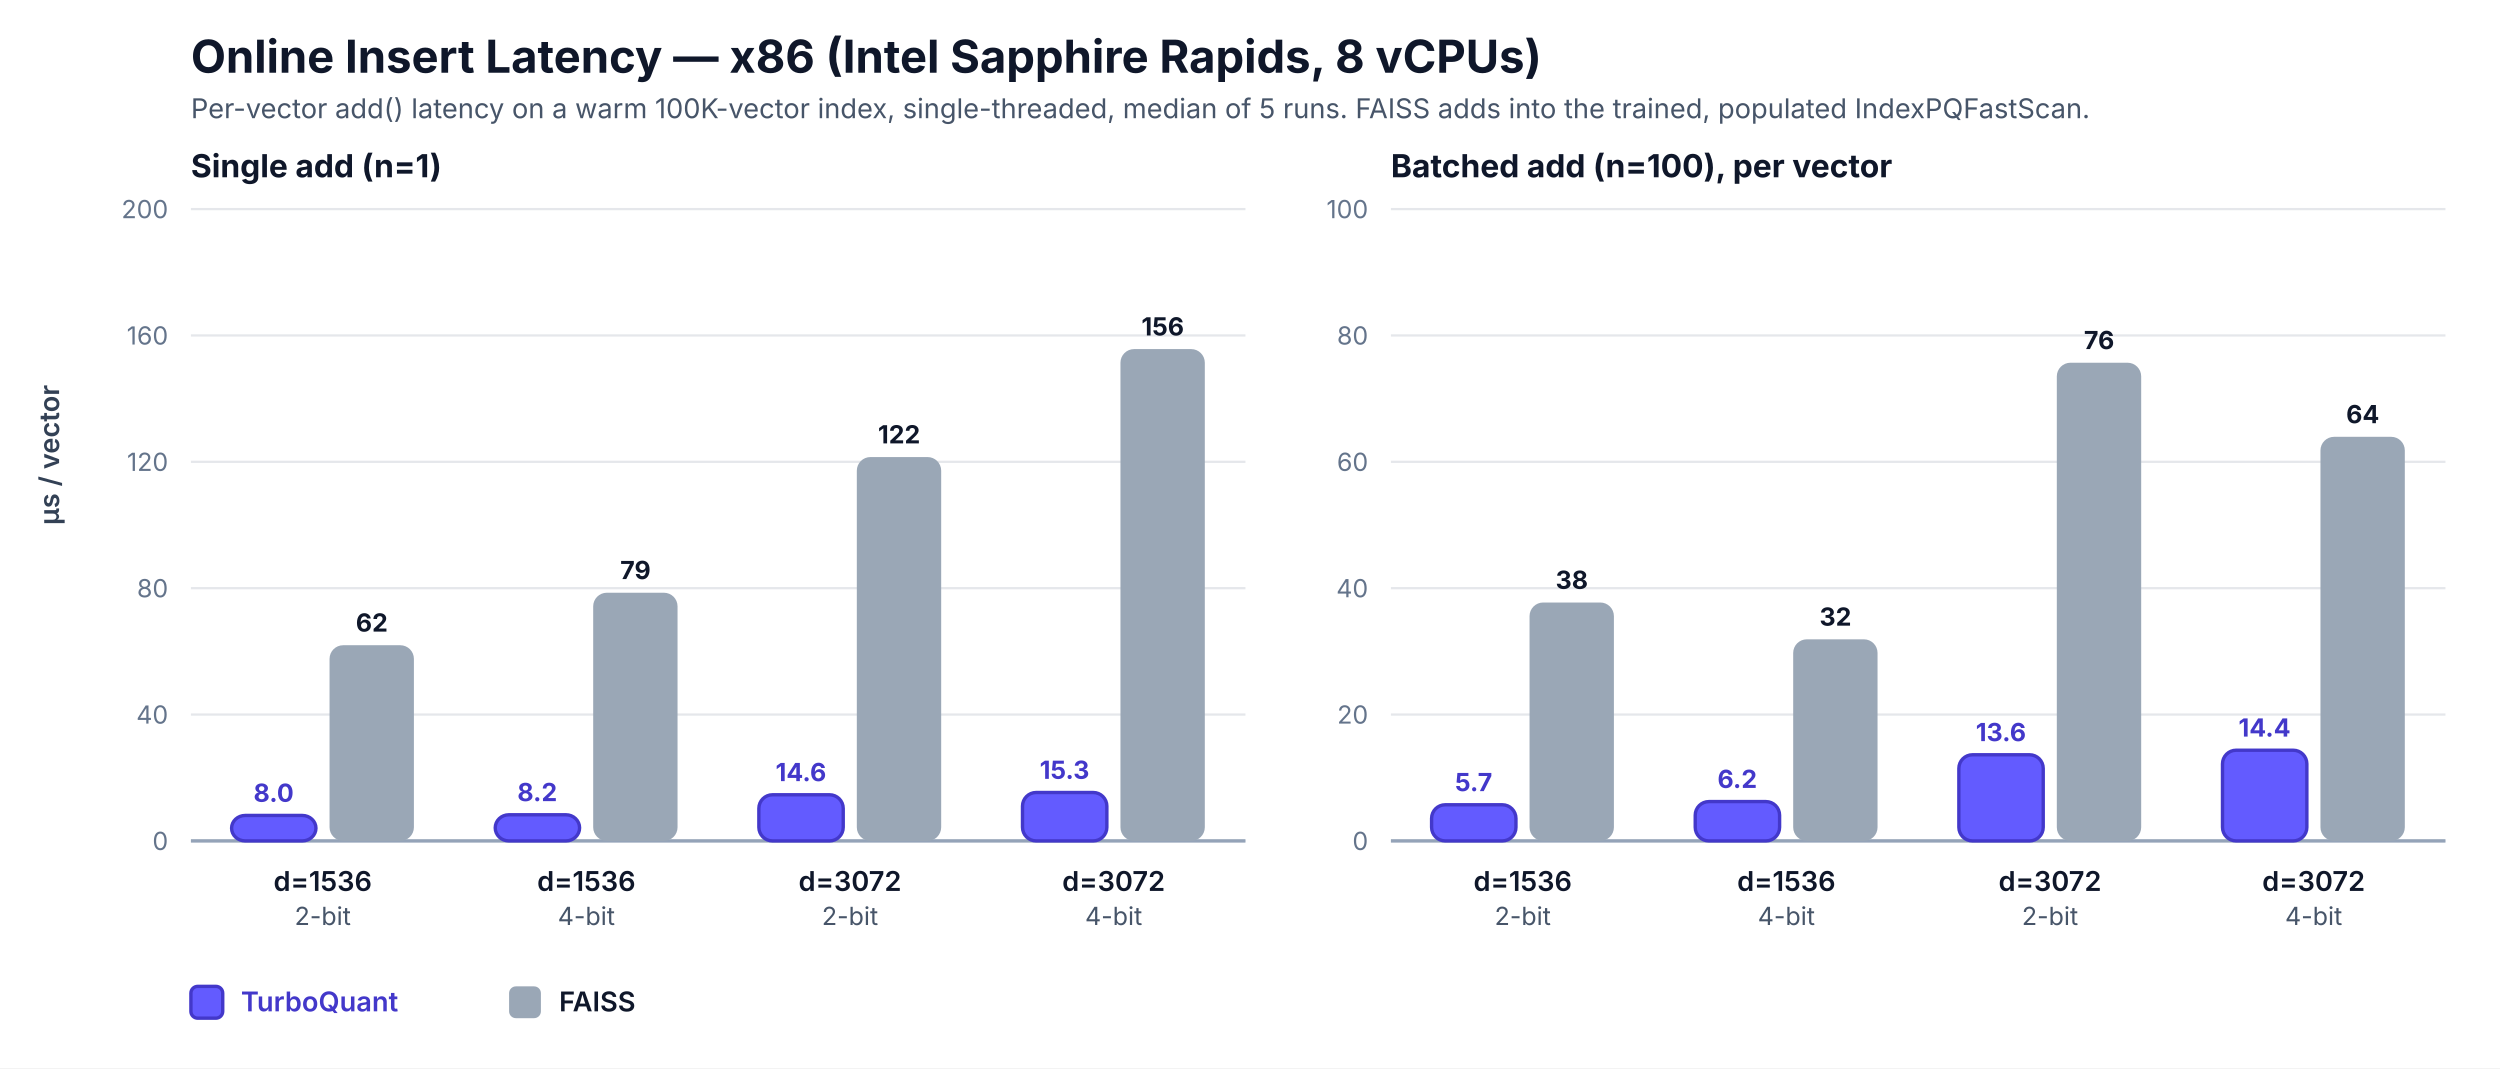
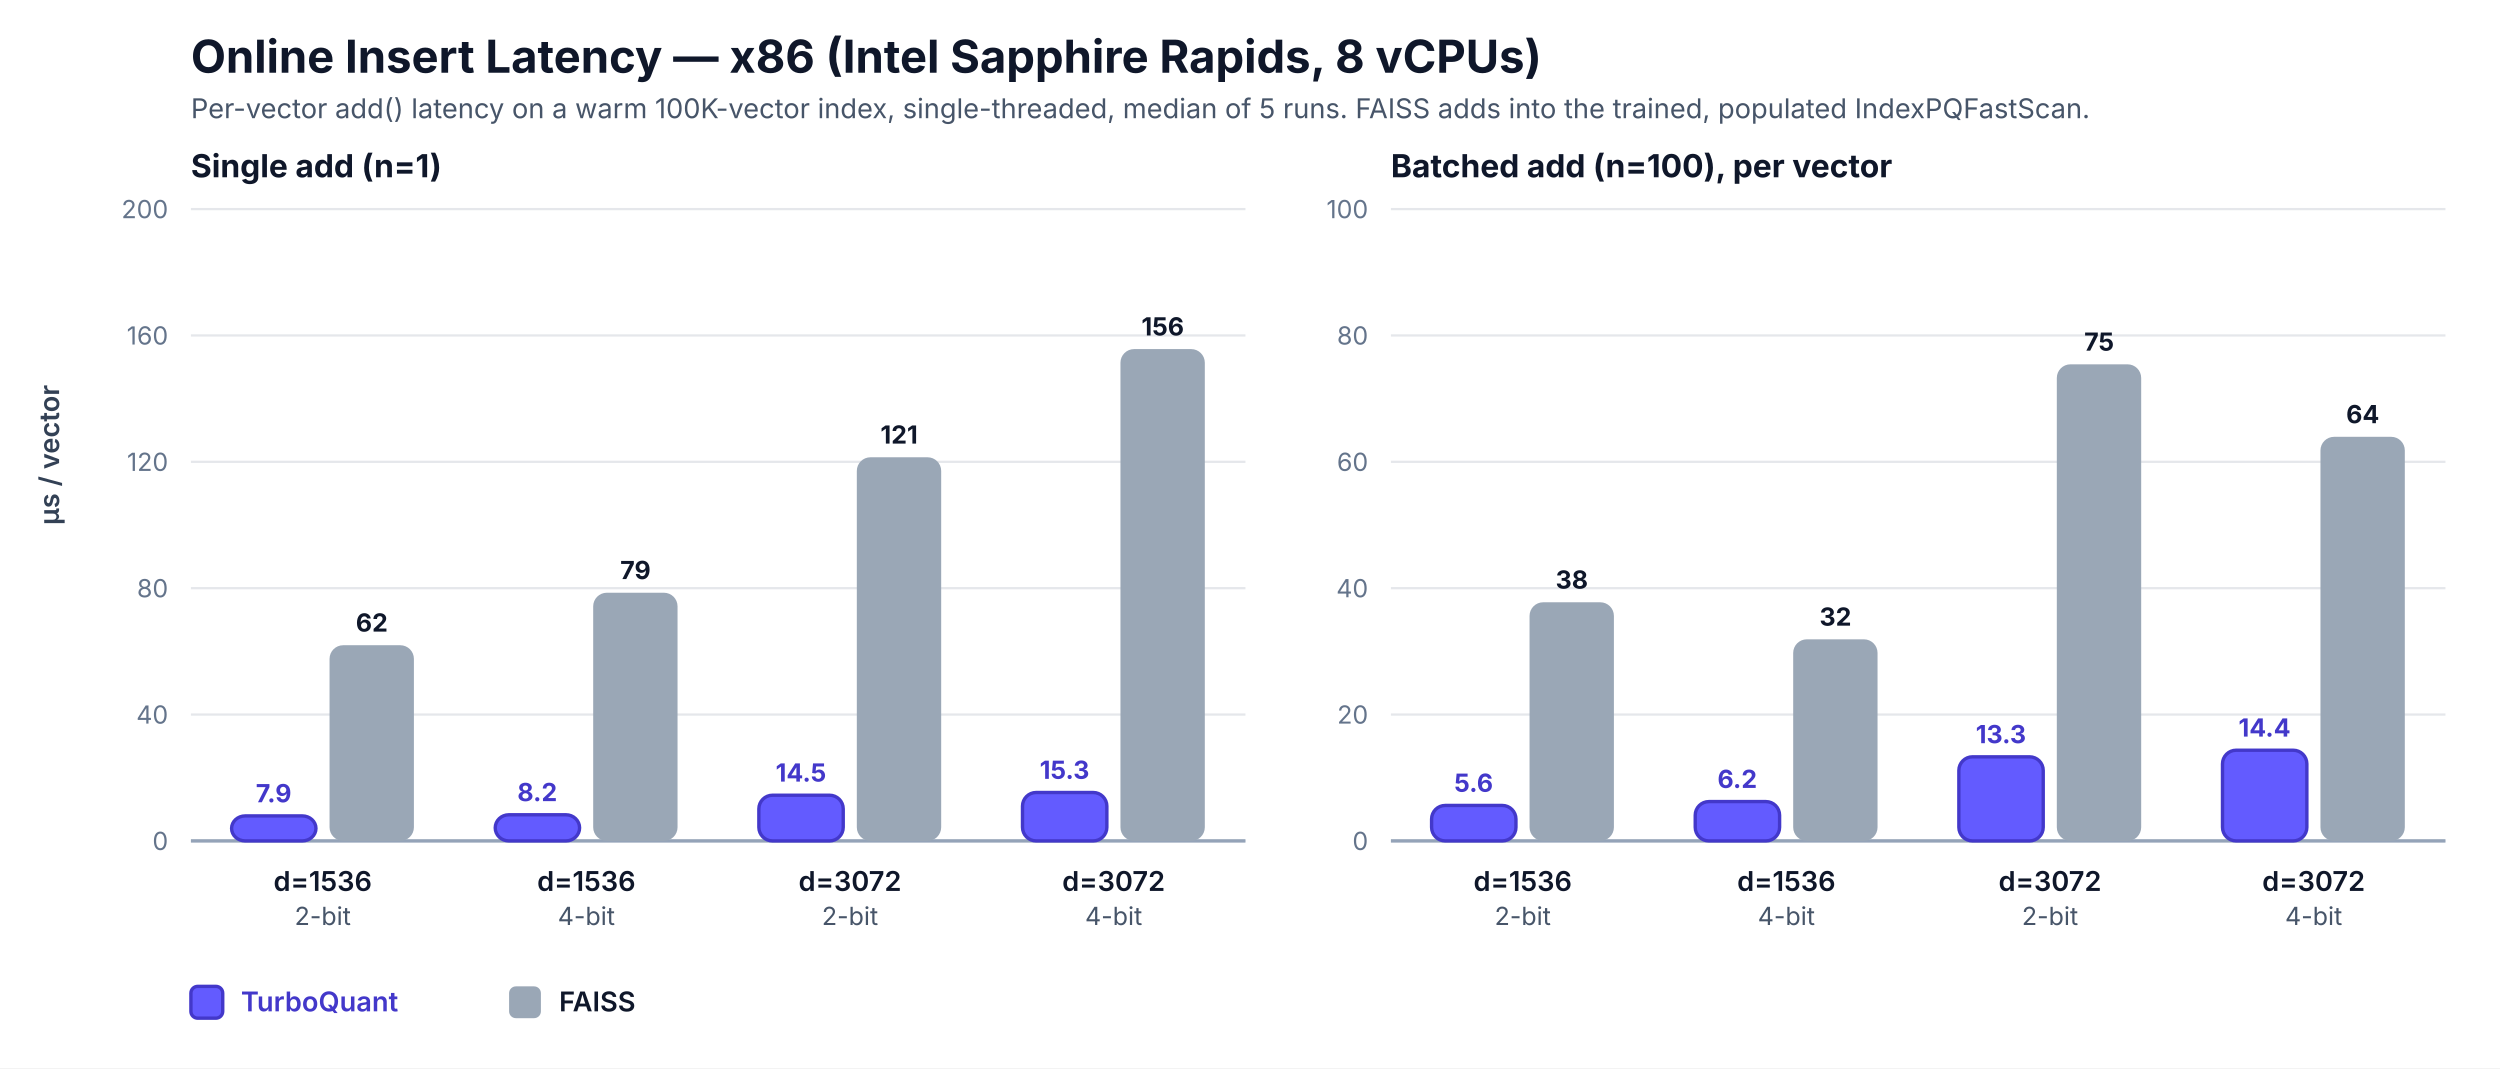
<svg xmlns="http://www.w3.org/2000/svg" width="1100" height="470" viewBox="0 0 1100 470" role="img" aria-label="Online Insert Latency — x86 (Intel Sapphire Rapids, 8 vCPUs)">
  <style>
  .title { font: 700 20px -apple-system, BlinkMacSystemFont, "Segoe UI", sans-serif; fill: #0f172a; }
  .subtitle { font: 400 12px -apple-system, BlinkMacSystemFont, "Segoe UI", sans-serif; fill: #475569; }
  .panel { font: 700 14px -apple-system, BlinkMacSystemFont, "Segoe UI", sans-serif; fill: #0f172a; }
  .label { font: 600 12px -apple-system, BlinkMacSystemFont, "Segoe UI", sans-serif; fill: #0f172a; }
  .secondary { font: 400 11px -apple-system, BlinkMacSystemFont, "Segoe UI", sans-serif; fill: #475569; }
  .tick { font: 400 11px -apple-system, BlinkMacSystemFont, "Segoe UI", sans-serif; fill: #64748b; }
  .value { font: 700 11px -apple-system, BlinkMacSystemFont, "Segoe UI", sans-serif; fill: #0f172a; }
  .value-accent { font: 700 11px -apple-system, BlinkMacSystemFont, "Segoe UI", sans-serif; fill: #4338ca; }
  .axis { font: 600 12px -apple-system, BlinkMacSystemFont, "Segoe UI", sans-serif; fill: #334155; }
  .legend { font: 600 12px -apple-system, BlinkMacSystemFont, "Segoe UI", sans-serif; fill: #0f172a; }
</style>
  <rect width="100%" height="100%" fill="#ffffff" />
  <text x="84" y="32" class="title">Online Insert Latency — x86 (Intel Sapphire Rapids, 8 vCPUs)</text>
  <text x="84" y="52" class="subtitle">Per-vector add() latency on a warm 100K-vector index, single-threaded, median of 5 runs. FAISS adds into the trained, populated IndexPQFastScan.</text>
  <line x1="84.0" y1="370.0" x2="548.0" y2="370.0" stroke="#e5e7eb" stroke-width="1" />
  <text x="74.0" y="374.0" text-anchor="end" class="tick">0</text>
  <line x1="84.0" y1="314.4" x2="548.0" y2="314.4" stroke="#e5e7eb" stroke-width="1" />
  <text x="74.0" y="318.4" text-anchor="end" class="tick">40</text>
  <line x1="84.0" y1="258.8" x2="548.0" y2="258.8" stroke="#e5e7eb" stroke-width="1" />
  <text x="74.0" y="262.8" text-anchor="end" class="tick">80</text>
  <line x1="84.0" y1="203.2" x2="548.0" y2="203.2" stroke="#e5e7eb" stroke-width="1" />
  <text x="74.0" y="207.2" text-anchor="end" class="tick">120</text>
  <line x1="84.0" y1="147.6" x2="548.0" y2="147.6" stroke="#e5e7eb" stroke-width="1" />
  <text x="74.0" y="151.6" text-anchor="end" class="tick">160</text>
  <line x1="84.0" y1="92.0" x2="548.0" y2="92.0" stroke="#e5e7eb" stroke-width="1" />
  <text x="74.0" y="96.0" text-anchor="end" class="tick">200</text>
  <line x1="84.0" y1="370.0" x2="548.0" y2="370.0" stroke="#94a3b8" stroke-width="1.5" />
  <text x="84.0" y="78" class="panel">Single add (n=1)</text>
-   <rect x="101.9" y="358.8" width="37.12" height="11.2" rx="6" fill="#635bff" stroke="#4338ca" stroke-width="1.5" />
+   <rect x="101.9" y="359.0" width="37.12" height="11.0" rx="6" fill="#635bff" stroke="#4338ca" stroke-width="1.5" />
  <rect x="145.0" y="283.9" width="37.12" height="86.1" rx="6" fill="#9aa7b6" />
-   <text x="120.4" y="352.8" text-anchor="middle" class="value-accent">8.0</text>
+   <text x="120.4" y="353.0" text-anchor="middle" class="value-accent">7.9</text>
  <text x="163.6" y="277.9" text-anchor="middle" class="value">62</text>
  <text x="142.0" y="392" text-anchor="middle" class="label">d=1536</text>
  <text x="142.0" y="407" text-anchor="middle" class="secondary">2-bit</text>
  <rect x="217.9" y="358.5" width="37.12" height="11.5" rx="6" fill="#635bff" stroke="#4338ca" stroke-width="1.5" />
  <rect x="261.0" y="260.8" width="37.12" height="109.2" rx="6" fill="#9aa7b6" />
  <text x="236.4" y="352.5" text-anchor="middle" class="value-accent">8.2</text>
  <text x="279.6" y="254.8" text-anchor="middle" class="value">79</text>
  <text x="258.0" y="392" text-anchor="middle" class="label">d=1536</text>
  <text x="258.0" y="407" text-anchor="middle" class="secondary">4-bit</text>
-   <rect x="333.9" y="349.7" width="37.12" height="20.3" rx="6" fill="#635bff" stroke="#4338ca" stroke-width="1.5" />
-   <rect x="377.0" y="201.1" width="37.12" height="168.9" rx="6" fill="#9aa7b6" />
-   <text x="352.4" y="343.7" text-anchor="middle" class="value-accent">14.6</text>
-   <text x="395.6" y="195.1" text-anchor="middle" class="value">122</text>
+   <rect x="333.9" y="349.9" width="37.12" height="20.1" rx="6" fill="#635bff" stroke="#4338ca" stroke-width="1.5" />
+   <rect x="377.0" y="201.2" width="37.12" height="168.8" rx="6" fill="#9aa7b6" />
+   <text x="352.4" y="343.9" text-anchor="middle" class="value-accent">14.5</text>
+   <text x="395.6" y="195.2" text-anchor="middle" class="value">121</text>
  <text x="374.0" y="392" text-anchor="middle" class="label">d=3072</text>
  <text x="374.0" y="407" text-anchor="middle" class="secondary">2-bit</text>
  <rect x="449.9" y="348.7" width="37.12" height="21.3" rx="6" fill="#635bff" stroke="#4338ca" stroke-width="1.5" />
  <rect x="493.0" y="153.6" width="37.12" height="216.4" rx="6" fill="#9aa7b6" />
  <text x="468.4" y="342.7" text-anchor="middle" class="value-accent">15.3</text>
  <text x="511.6" y="147.6" text-anchor="middle" class="value">156</text>
  <text x="490.0" y="392" text-anchor="middle" class="label">d=3072</text>
  <text x="490.0" y="407" text-anchor="middle" class="secondary">4-bit</text>
  <line x1="612.0" y1="370.0" x2="1076.0" y2="370.0" stroke="#e5e7eb" stroke-width="1" />
  <text x="602.0" y="374.0" text-anchor="end" class="tick">0</text>
  <line x1="612.0" y1="314.4" x2="1076.0" y2="314.4" stroke="#e5e7eb" stroke-width="1" />
  <text x="602.0" y="318.4" text-anchor="end" class="tick">20</text>
  <line x1="612.0" y1="258.8" x2="1076.0" y2="258.8" stroke="#e5e7eb" stroke-width="1" />
  <text x="602.0" y="262.8" text-anchor="end" class="tick">40</text>
  <line x1="612.0" y1="203.2" x2="1076.0" y2="203.2" stroke="#e5e7eb" stroke-width="1" />
  <text x="602.0" y="207.2" text-anchor="end" class="tick">60</text>
  <line x1="612.0" y1="147.6" x2="1076.0" y2="147.6" stroke="#e5e7eb" stroke-width="1" />
  <text x="602.0" y="151.6" text-anchor="end" class="tick">80</text>
  <line x1="612.0" y1="92.0" x2="1076.0" y2="92.0" stroke="#e5e7eb" stroke-width="1" />
  <text x="602.0" y="96.0" text-anchor="end" class="tick">100</text>
  <line x1="612.0" y1="370.0" x2="1076.0" y2="370.0" stroke="#94a3b8" stroke-width="1.5" />
  <text x="612.0" y="78" class="panel">Batched add (n=100), per vector</text>
-   <rect x="629.9" y="354.1" width="37.12" height="15.9" rx="6" fill="#635bff" stroke="#4338ca" stroke-width="1.5" />
-   <rect x="673.0" y="265.1" width="37.12" height="104.9" rx="6" fill="#9aa7b6" />
-   <text x="648.4" y="348.1" text-anchor="middle" class="value-accent">5.7</text>
-   <text x="691.6" y="259.1" text-anchor="middle" class="value">38</text>
+   <rect x="629.9" y="354.4" width="37.12" height="15.6" rx="6" fill="#635bff" stroke="#4338ca" stroke-width="1.5" />
+   <rect x="673.0" y="265.0" width="37.12" height="105.0" rx="6" fill="#9aa7b6" />
+   <text x="648.4" y="348.4" text-anchor="middle" class="value-accent">5.6</text>
+   <text x="691.6" y="259.0" text-anchor="middle" class="value">38</text>
  <text x="670.0" y="392" text-anchor="middle" class="label">d=1536</text>
  <text x="670.0" y="407" text-anchor="middle" class="secondary">2-bit</text>
  <rect x="745.9" y="352.7" width="37.12" height="17.3" rx="6" fill="#635bff" stroke="#4338ca" stroke-width="1.5" />
  <rect x="789.0" y="281.3" width="37.12" height="88.7" rx="6" fill="#9aa7b6" />
  <text x="764.4" y="346.7" text-anchor="middle" class="value-accent">6.2</text>
  <text x="807.6" y="275.3" text-anchor="middle" class="value">32</text>
  <text x="786.0" y="392" text-anchor="middle" class="label">d=1536</text>
  <text x="786.0" y="407" text-anchor="middle" class="secondary">4-bit</text>
-   <rect x="861.9" y="332.1" width="37.12" height="37.9" rx="6" fill="#635bff" stroke="#4338ca" stroke-width="1.5" />
-   <rect x="905.0" y="159.6" width="37.12" height="210.4" rx="6" fill="#9aa7b6" />
-   <text x="880.4" y="326.1" text-anchor="middle" class="value-accent">13.6</text>
-   <text x="923.6" y="153.6" text-anchor="middle" class="value">76</text>
+   <rect x="861.9" y="333.0" width="37.12" height="37.0" rx="6" fill="#635bff" stroke="#4338ca" stroke-width="1.5" />
+   <rect x="905.0" y="160.3" width="37.12" height="209.7" rx="6" fill="#9aa7b6" />
+   <text x="880.4" y="327.0" text-anchor="middle" class="value-accent">13.3</text>
+   <text x="923.6" y="154.3" text-anchor="middle" class="value">75</text>
  <text x="902.0" y="392" text-anchor="middle" class="label">d=3072</text>
  <text x="902.0" y="407" text-anchor="middle" class="secondary">2-bit</text>
  <rect x="977.9" y="330.1" width="37.12" height="39.9" rx="6" fill="#635bff" stroke="#4338ca" stroke-width="1.5" />
  <rect x="1021.0" y="192.2" width="37.12" height="177.8" rx="6" fill="#9aa7b6" />
  <text x="996.4" y="324.1" text-anchor="middle" class="value-accent">14.4</text>
  <text x="1039.6" y="186.2" text-anchor="middle" class="value">64</text>
  <text x="1018.0" y="392" text-anchor="middle" class="label">d=3072</text>
  <text x="1018.0" y="407" text-anchor="middle" class="secondary">4-bit</text>
  <text x="26" y="231.0" transform="rotate(-90, 26, 231.0)" class="axis">µs / vector</text>
  <rect x="84" y="434" width="14" height="14" rx="3" fill="#635bff" stroke="#4338ca" stroke-width="1.5" />
  <text x="106" y="445" class="legend" style="fill: #4338ca;">TurboQuant</text>
  <rect x="224" y="434" width="14" height="14" rx="3" fill="#9aa7b6" />
  <text x="246" y="445" class="legend">FAISS</text>
</svg>
